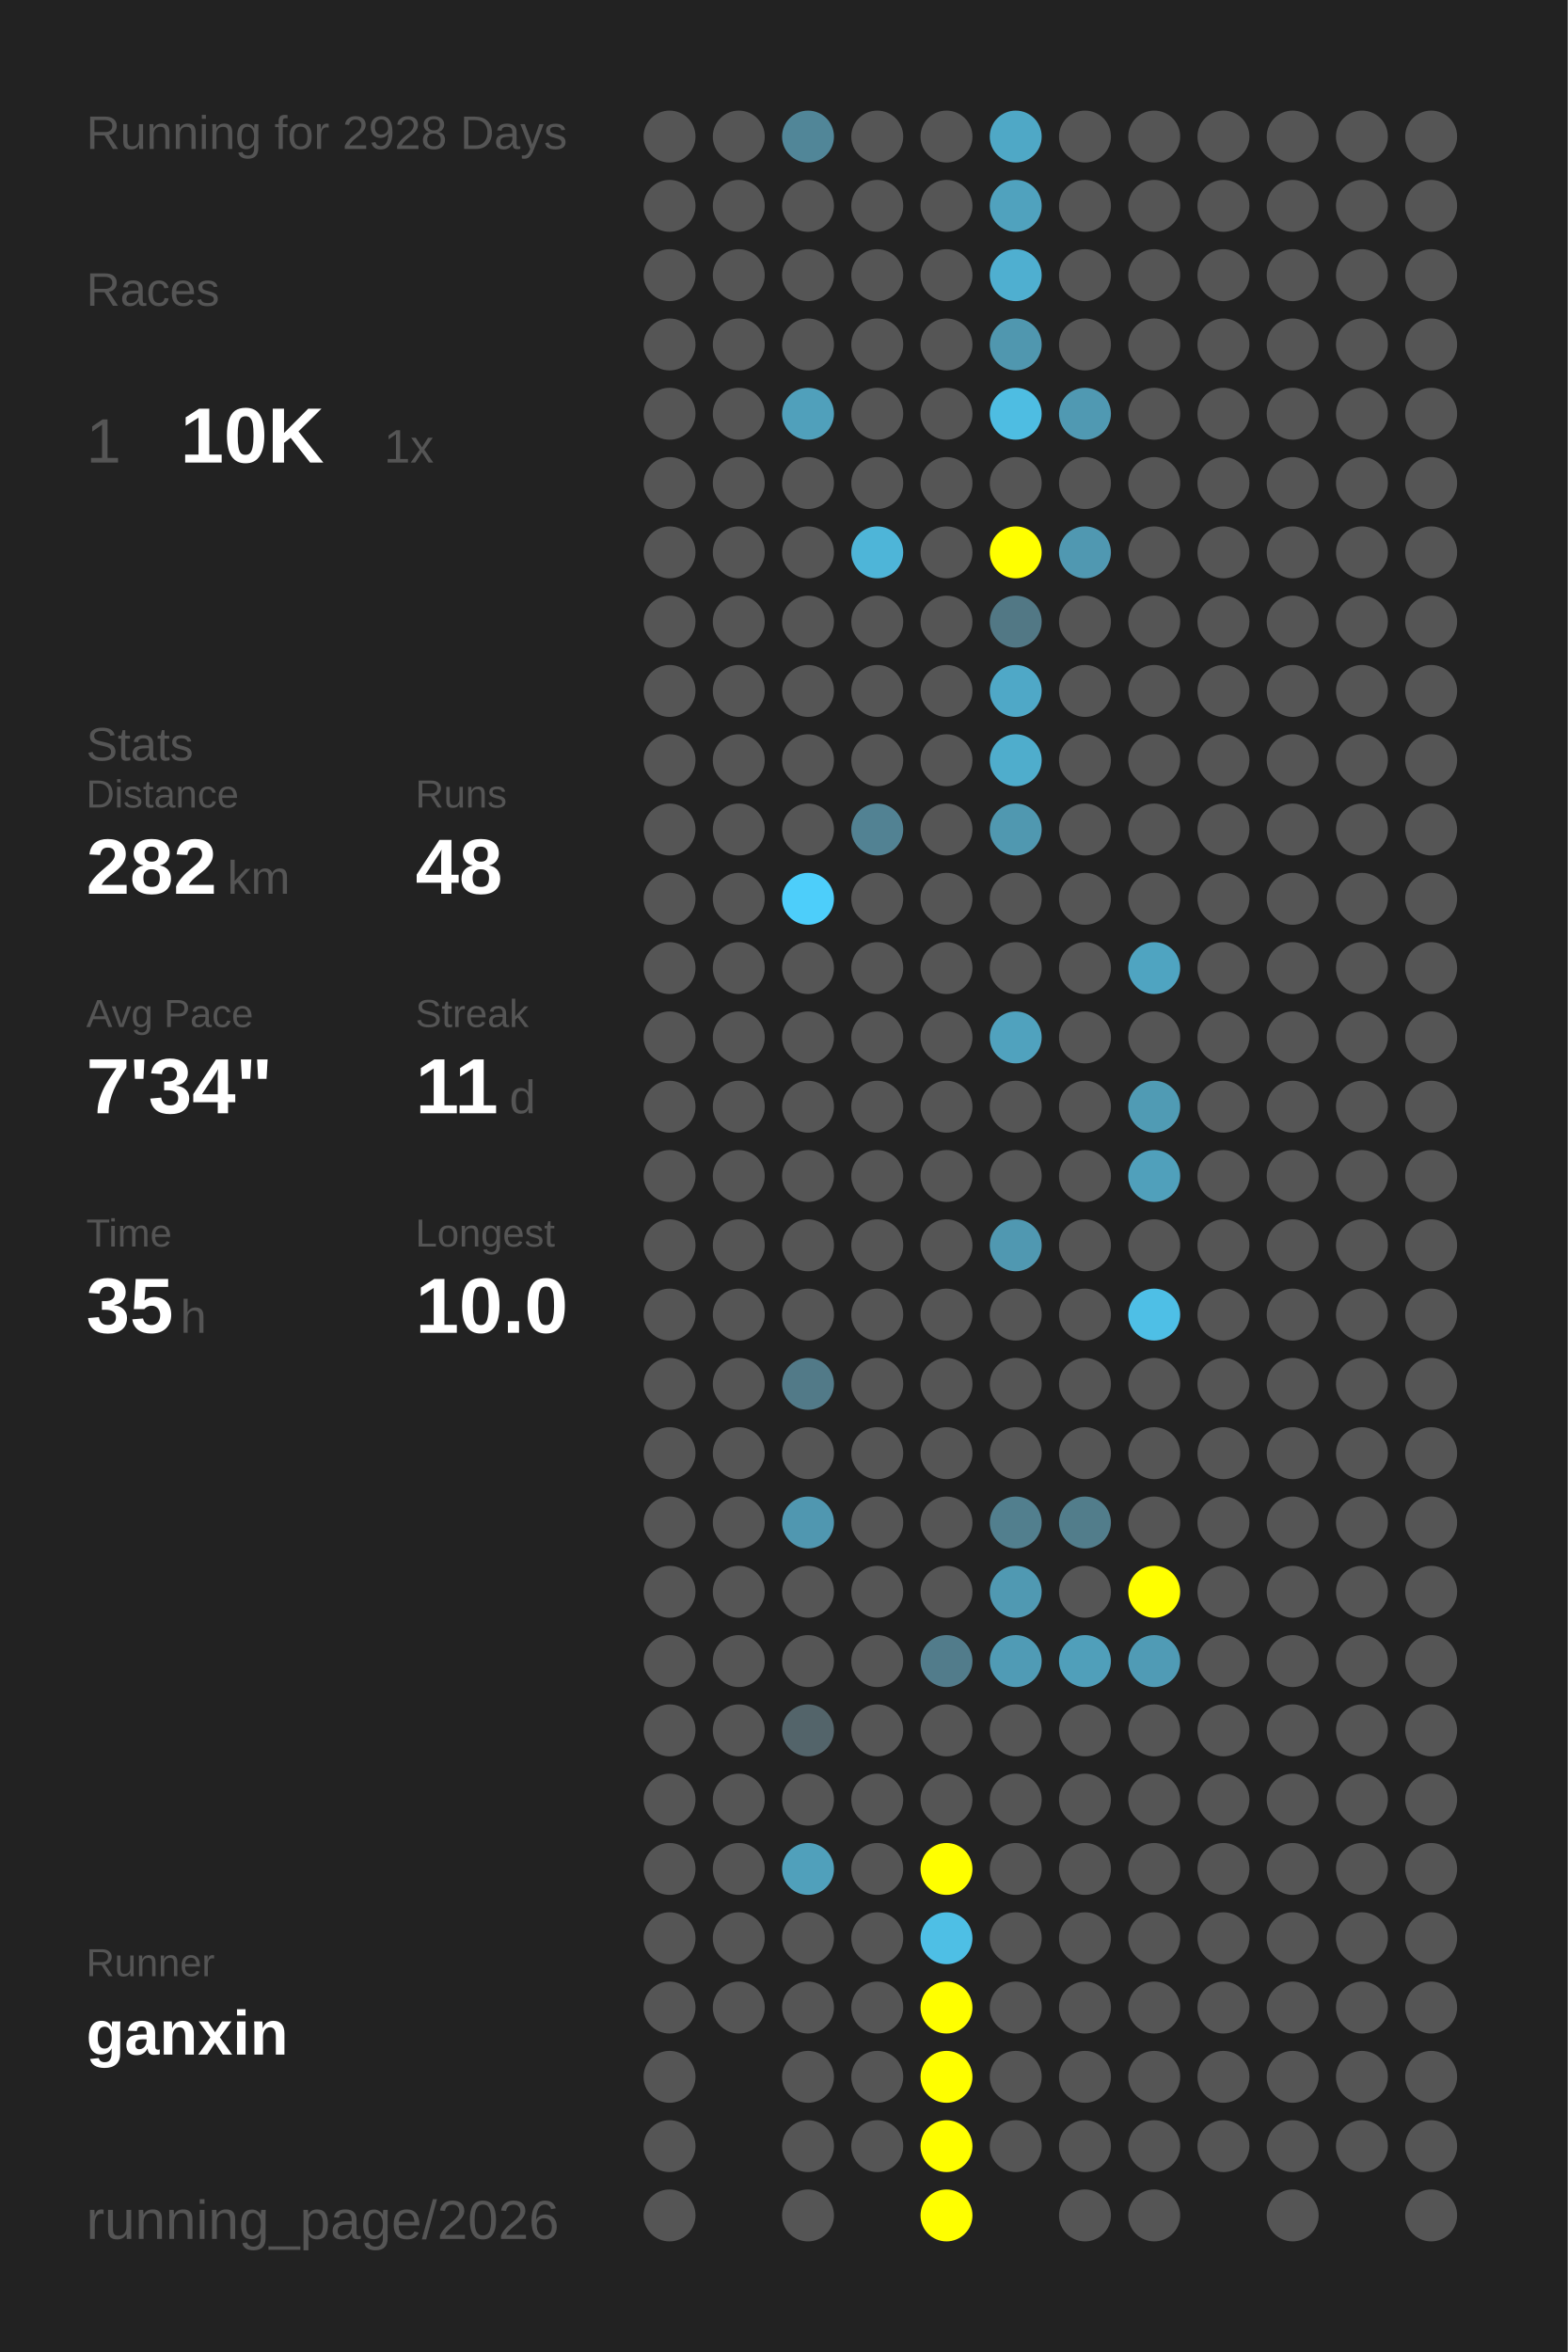
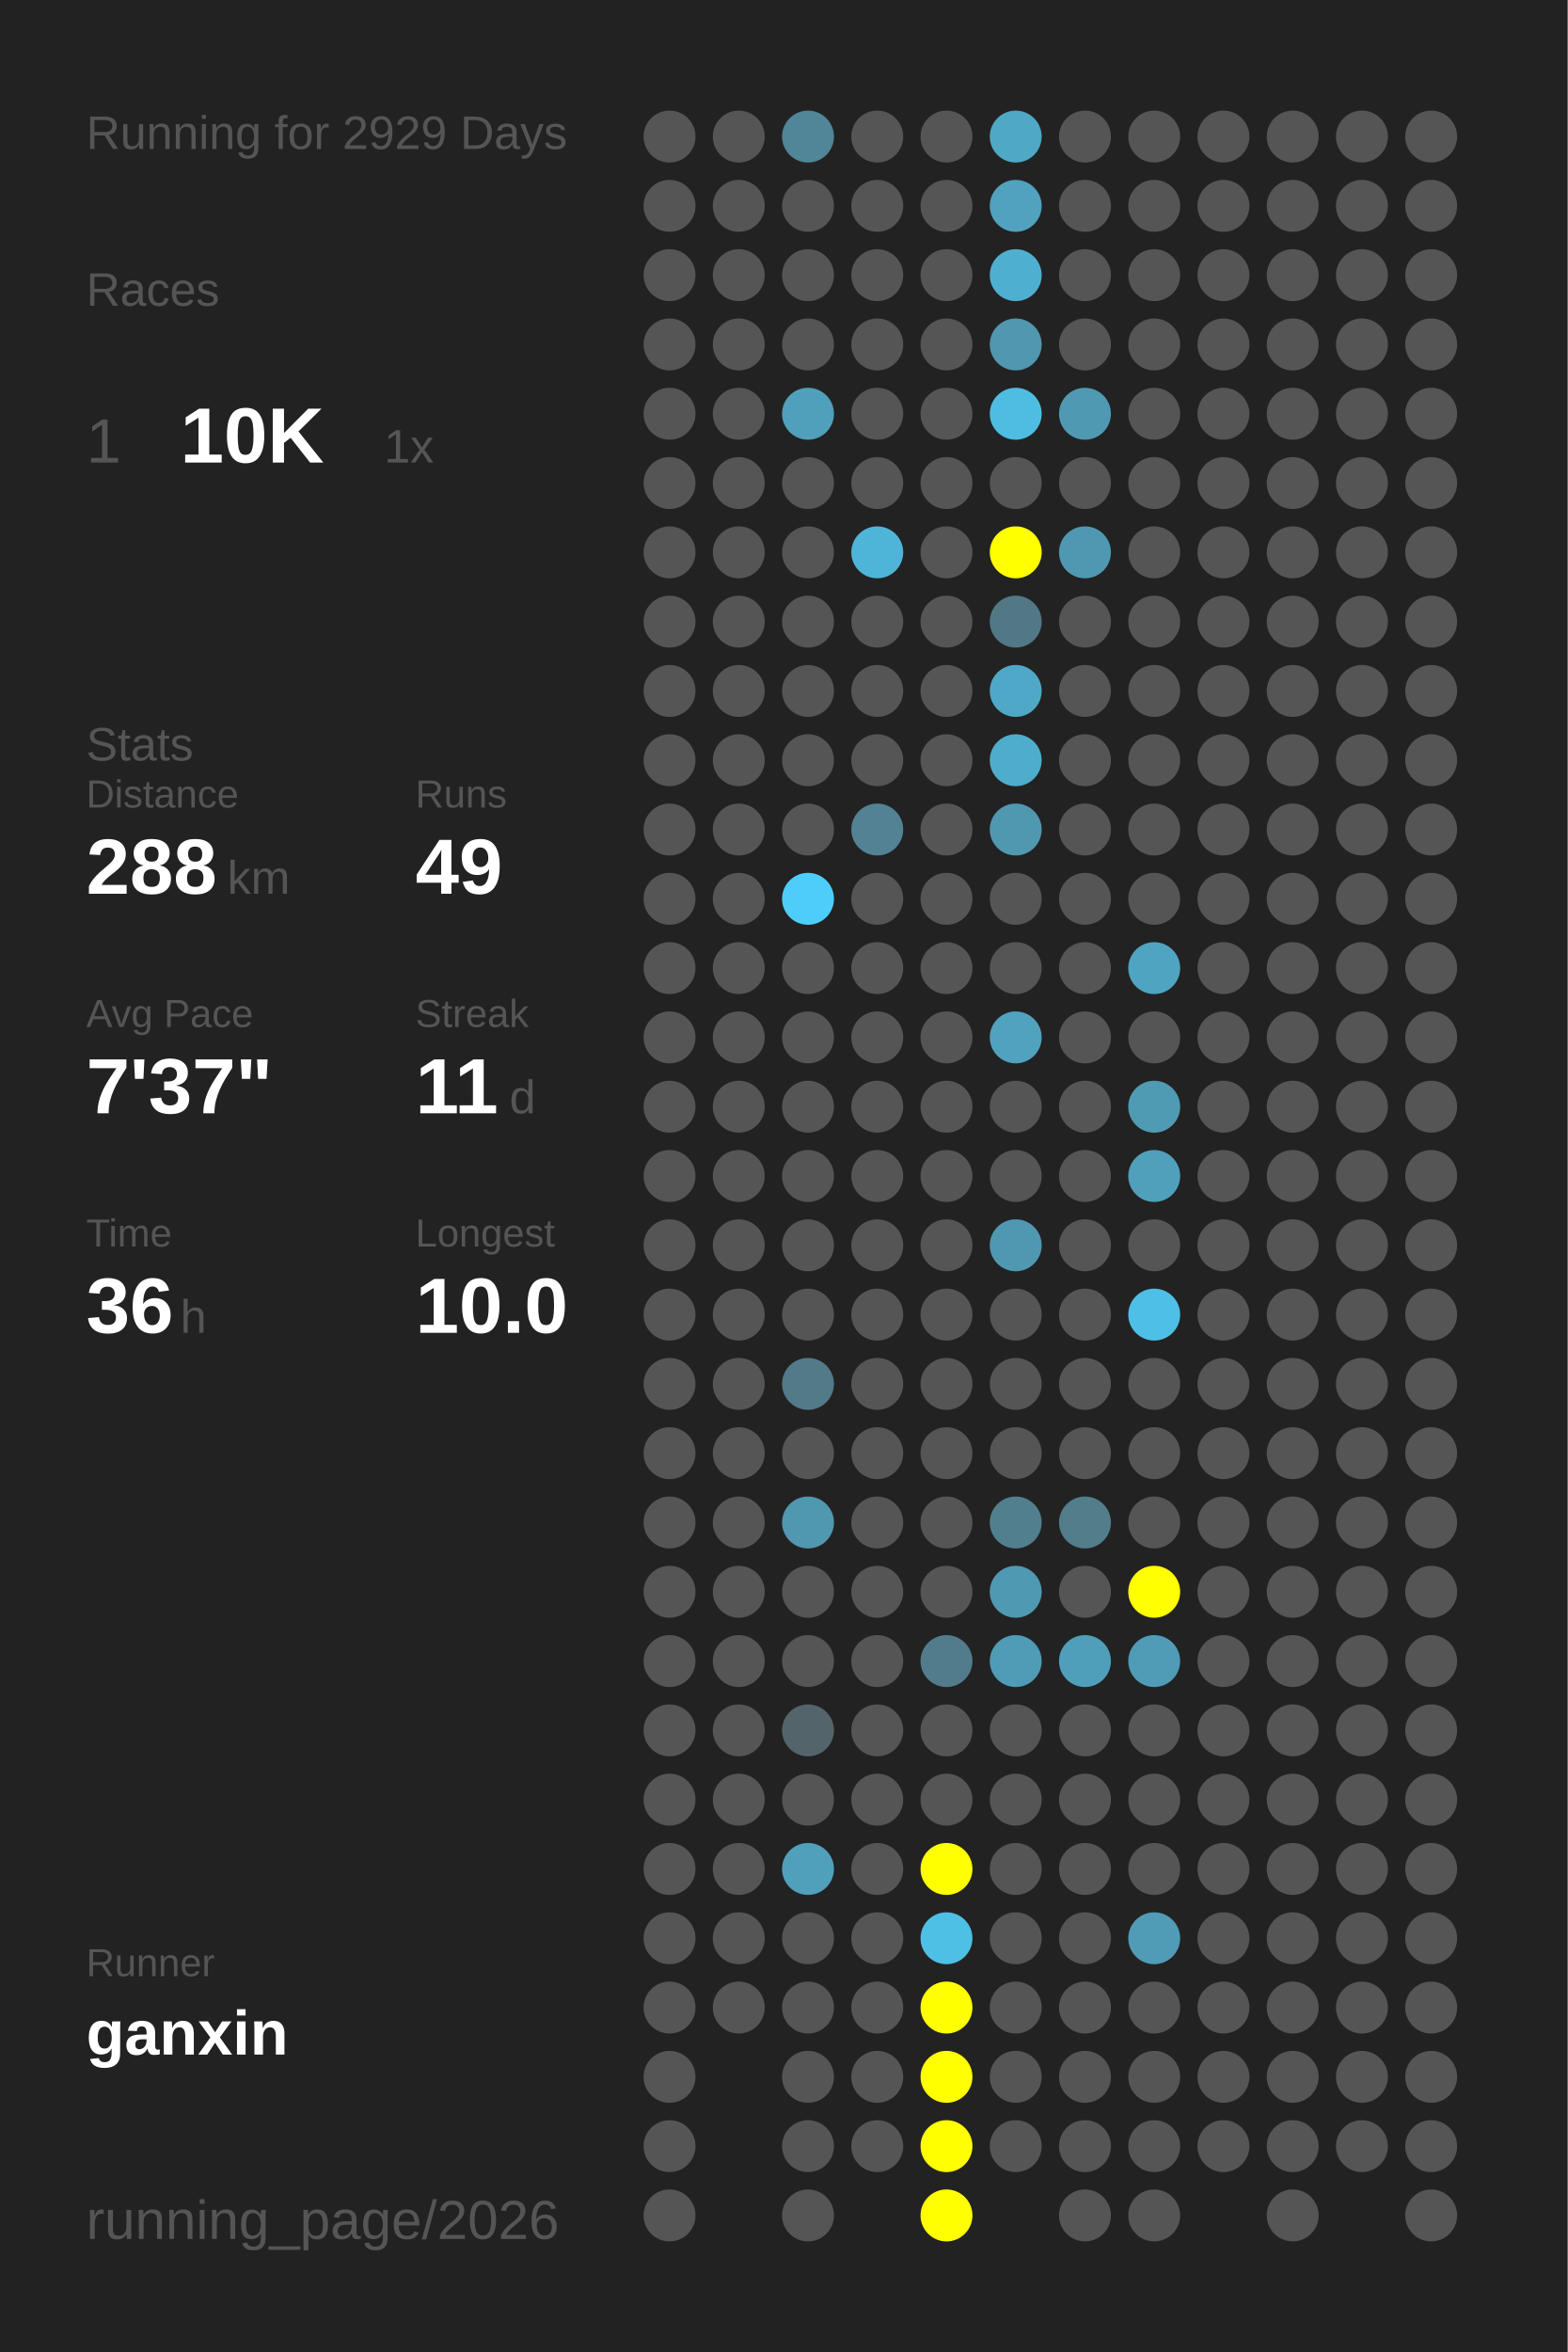
<svg xmlns="http://www.w3.org/2000/svg" baseProfile="full" height="300mm" version="1.1" viewBox="0,0,200,300" width="200mm">
  <defs />
  <rect fill="#222222" height="300" width="200" x="0" y="0" />
-   <text fill="#555555" style="font-size:6px; font-family:Arial;" x="11" y="19">Running for 2928 Days</text>
+   <text fill="#555555" style="font-size:6px; font-family:Arial;" x="11" y="19">Running for 2929 Days</text>
  <text fill="#555555" style="font-size:6px; font-family:Arial;" x="11" y="39">Races</text>
  <text fill="#555555" style="font-size:8px; font-family:Arial;" x="11" y="59">1</text>
  <text fill="#FFFFFF" style="font-size:10px; font-family:Arial; font-weight:bold;" x="23" y="59">10K</text>
  <text fill="#555555" style="font-size:6px; font-family:Arial;" x="49" y="59">1x</text>
  <text fill="#555555" style="font-size:6px; font-family:Arial;" x="11" y="97">Stats</text>
  <text fill="#555555" style="font-size:5px; font-family:Arial;" x="11" y="103">Distance</text>
-   <text fill="#FFFFFF" style="font-size:10px; font-family:Arial; font-weight:bold;" x="11" y="114">282</text>
+   <text fill="#FFFFFF" style="font-size:10px; font-family:Arial; font-weight:bold;" x="11" y="114">288</text>
  <text fill="#555555" style="font-size:6px; font-family:Arial;" x="29" y="114">km</text>
  <text fill="#555555" style="font-size:5px; font-family:Arial;" x="53" y="103">Runs</text>
-   <text fill="#FFFFFF" style="font-size:10px; font-family:Arial; font-weight:bold;" x="53" y="114">48</text>
+   <text fill="#FFFFFF" style="font-size:10px; font-family:Arial; font-weight:bold;" x="53" y="114">49</text>
  <text fill="#555555" style="font-size:5px; font-family:Arial;" x="11" y="131">Avg Pace</text>
-   <text fill="#FFFFFF" style="font-size:10px; font-family:Arial; font-weight:bold;" x="11" y="142">7'34"</text>
+   <text fill="#FFFFFF" style="font-size:10px; font-family:Arial; font-weight:bold;" x="11" y="142">7'37"</text>
  <text fill="#555555" style="font-size:5px; font-family:Arial;" x="53" y="131">Streak</text>
  <text fill="#FFFFFF" style="font-size:10px; font-family:Arial; font-weight:bold;" x="53" y="142">11</text>
  <text fill="#555555" style="font-size:6px; font-family:Arial;" x="65" y="142">d</text>
  <text fill="#555555" style="font-size:5px; font-family:Arial;" x="11" y="159">Time</text>
-   <text fill="#FFFFFF" style="font-size:10px; font-family:Arial; font-weight:bold;" x="11" y="170">35</text>
+   <text fill="#FFFFFF" style="font-size:10px; font-family:Arial; font-weight:bold;" x="11" y="170">36</text>
  <text fill="#555555" style="font-size:6px; font-family:Arial;" x="23" y="170">h</text>
  <text fill="#555555" style="font-size:5px; font-family:Arial;" x="53" y="159">Longest</text>
  <text fill="#FFFFFF" style="font-size:10px; font-family:Arial; font-weight:bold;" x="53" y="170">10.0</text>
  <text fill="#555555" style="font-size:5px; font-family:Arial;" x="11" y="252.065">Runner</text>
  <text fill="#FFFFFF" style="font-size:8px; font-family:Arial; font-weight:bold;" x="11" y="262.065">ganxin</text>
  <text fill="#555555" style="font-size:7px; font-family:Arial;" x="11" y="285.581">running_page/2026</text>
  <circle cx="85.417" cy="17.419" fill="#555555" r="3.312" />
  <circle cx="85.417" cy="26.258" fill="#555555" r="3.312" />
  <circle cx="85.417" cy="35.097" fill="#555555" r="3.312" />
  <circle cx="85.417" cy="43.935" fill="#555555" r="3.312" />
  <circle cx="85.417" cy="52.774" fill="#555555" r="3.312" />
  <circle cx="85.417" cy="61.613" fill="#555555" r="3.312" />
  <circle cx="85.417" cy="70.452" fill="#555555" r="3.312" />
  <circle cx="85.417" cy="79.29" fill="#555555" r="3.312" />
  <circle cx="85.417" cy="88.129" fill="#555555" r="3.312" />
  <circle cx="85.417" cy="96.968" fill="#555555" r="3.312" />
  <circle cx="85.417" cy="105.806" fill="#555555" r="3.312" />
  <circle cx="85.417" cy="114.645" fill="#555555" r="3.312" />
  <circle cx="85.417" cy="123.484" fill="#555555" r="3.312" />
  <circle cx="85.417" cy="132.323" fill="#555555" r="3.312" />
  <circle cx="85.417" cy="141.161" fill="#555555" r="3.312" />
  <circle cx="85.417" cy="150" fill="#555555" r="3.312" />
  <circle cx="85.417" cy="158.839" fill="#555555" r="3.312" />
  <circle cx="85.417" cy="167.677" fill="#555555" r="3.312" />
  <circle cx="85.417" cy="176.516" fill="#555555" r="3.312" />
  <circle cx="85.417" cy="185.355" fill="#555555" r="3.312" />
  <circle cx="85.417" cy="194.194" fill="#555555" r="3.312" />
  <circle cx="85.417" cy="203.032" fill="#555555" r="3.312" />
  <circle cx="85.417" cy="211.871" fill="#555555" r="3.312" />
  <circle cx="85.417" cy="220.71" fill="#555555" r="3.312" />
  <circle cx="85.417" cy="229.548" fill="#555555" r="3.312" />
  <circle cx="85.417" cy="238.387" fill="#555555" r="3.312" />
  <circle cx="85.417" cy="247.226" fill="#555555" r="3.312" />
  <circle cx="85.417" cy="256.065" fill="#555555" r="3.312" />
  <circle cx="85.417" cy="264.903" fill="#555555" r="3.312" />
  <circle cx="85.417" cy="273.742" fill="#555555" r="3.312" />
  <circle cx="85.417" cy="282.581" fill="#555555" r="3.312" />
  <circle cx="94.25" cy="17.419" fill="#555555" r="3.312" />
  <circle cx="94.25" cy="26.258" fill="#555555" r="3.312" />
  <circle cx="94.25" cy="35.097" fill="#555555" r="3.312" />
  <circle cx="94.25" cy="43.935" fill="#555555" r="3.312" />
  <circle cx="94.25" cy="52.774" fill="#555555" r="3.312" />
  <circle cx="94.25" cy="61.613" fill="#555555" r="3.312" />
  <circle cx="94.25" cy="70.452" fill="#555555" r="3.312" />
  <circle cx="94.25" cy="79.29" fill="#555555" r="3.312" />
  <circle cx="94.25" cy="88.129" fill="#555555" r="3.312" />
  <circle cx="94.25" cy="96.968" fill="#555555" r="3.312" />
  <circle cx="94.25" cy="105.806" fill="#555555" r="3.312" />
  <circle cx="94.25" cy="114.645" fill="#555555" r="3.312" />
  <circle cx="94.25" cy="123.484" fill="#555555" r="3.312" />
  <circle cx="94.25" cy="132.323" fill="#555555" r="3.312" />
  <circle cx="94.25" cy="141.161" fill="#555555" r="3.312" />
  <circle cx="94.25" cy="150" fill="#555555" r="3.312" />
  <circle cx="94.25" cy="158.839" fill="#555555" r="3.312" />
  <circle cx="94.25" cy="167.677" fill="#555555" r="3.312" />
  <circle cx="94.25" cy="176.516" fill="#555555" r="3.312" />
  <circle cx="94.25" cy="185.355" fill="#555555" r="3.312" />
  <circle cx="94.25" cy="194.194" fill="#555555" r="3.312" />
  <circle cx="94.25" cy="203.032" fill="#555555" r="3.312" />
  <circle cx="94.25" cy="211.871" fill="#555555" r="3.312" />
  <circle cx="94.25" cy="220.71" fill="#555555" r="3.312" />
  <circle cx="94.25" cy="229.548" fill="#555555" r="3.312" />
  <circle cx="94.25" cy="238.387" fill="#555555" r="3.312" />
  <circle cx="94.25" cy="247.226" fill="#555555" r="3.312" />
  <circle cx="94.25" cy="256.065" fill="#555555" r="3.312" />
  <circle cx="103.083" cy="17.419" fill="#518698" r="3.312" />
  <circle cx="103.083" cy="26.258" fill="#555555" r="3.312" />
  <circle cx="103.083" cy="35.097" fill="#555555" r="3.312" />
  <circle cx="103.083" cy="43.935" fill="#555555" r="3.312" />
  <circle cx="103.083" cy="52.774" fill="#50a0bb" r="3.312" />
  <circle cx="103.083" cy="61.613" fill="#555555" r="3.312" />
  <circle cx="103.083" cy="70.452" fill="#555555" r="3.312" />
  <circle cx="103.083" cy="79.29" fill="#555555" r="3.312" />
  <circle cx="103.083" cy="88.129" fill="#555555" r="3.312" />
  <circle cx="103.083" cy="96.968" fill="#555555" r="3.312" />
  <circle cx="103.083" cy="105.806" fill="#555555" r="3.312" />
  <circle cx="103.083" cy="114.645" fill="#4dcefa" r="3.312" />
  <circle cx="103.083" cy="123.484" fill="#555555" r="3.312" />
  <circle cx="103.083" cy="132.323" fill="#555555" r="3.312" />
  <circle cx="103.083" cy="141.161" fill="#555555" r="3.312" />
  <circle cx="103.083" cy="150" fill="#555555" r="3.312" />
  <circle cx="103.083" cy="158.839" fill="#555555" r="3.312" />
  <circle cx="103.083" cy="167.677" fill="#555555" r="3.312" />
  <circle cx="103.083" cy="176.516" fill="#527a88" r="3.312" />
  <circle cx="103.083" cy="185.355" fill="#555555" r="3.312" />
  <circle cx="103.083" cy="194.194" fill="#5097b0" r="3.312" />
  <circle cx="103.083" cy="203.032" fill="#555555" r="3.312" />
  <circle cx="103.083" cy="211.871" fill="#555555" r="3.312" />
  <circle cx="103.083" cy="220.71" fill="#53646a" r="3.312" />
  <circle cx="103.083" cy="229.548" fill="#555555" r="3.312" />
  <circle cx="103.083" cy="238.387" fill="#50a0bb" r="3.312" />
  <circle cx="103.083" cy="247.226" fill="#555555" r="3.312" />
  <circle cx="103.083" cy="256.065" fill="#555555" r="3.312" />
  <circle cx="103.083" cy="264.903" fill="#555555" r="3.312" />
  <circle cx="103.083" cy="273.742" fill="#555555" r="3.312" />
  <circle cx="103.083" cy="282.581" fill="#555555" r="3.312" />
  <circle cx="111.917" cy="17.419" fill="#555555" r="3.312" />
  <circle cx="111.917" cy="26.258" fill="#555555" r="3.312" />
  <circle cx="111.917" cy="35.097" fill="#555555" r="3.312" />
  <circle cx="111.917" cy="43.935" fill="#555555" r="3.312" />
  <circle cx="111.917" cy="52.774" fill="#555555" r="3.312" />
  <circle cx="111.917" cy="61.613" fill="#555555" r="3.312" />
  <circle cx="111.917" cy="70.452" fill="#4eb5d8" r="3.312" />
  <circle cx="111.917" cy="79.29" fill="#555555" r="3.312" />
  <circle cx="111.917" cy="88.129" fill="#555555" r="3.312" />
  <circle cx="111.917" cy="96.968" fill="#555555" r="3.312" />
  <circle cx="111.917" cy="105.806" fill="#528293" r="3.312" />
  <circle cx="111.917" cy="114.645" fill="#555555" r="3.312" />
  <circle cx="111.917" cy="123.484" fill="#555555" r="3.312" />
  <circle cx="111.917" cy="132.323" fill="#555555" r="3.312" />
  <circle cx="111.917" cy="141.161" fill="#555555" r="3.312" />
  <circle cx="111.917" cy="150" fill="#555555" r="3.312" />
  <circle cx="111.917" cy="158.839" fill="#555555" r="3.312" />
  <circle cx="111.917" cy="167.677" fill="#555555" r="3.312" />
  <circle cx="111.917" cy="176.516" fill="#555555" r="3.312" />
  <circle cx="111.917" cy="185.355" fill="#555555" r="3.312" />
  <circle cx="111.917" cy="194.194" fill="#555555" r="3.312" />
  <circle cx="111.917" cy="203.032" fill="#555555" r="3.312" />
  <circle cx="111.917" cy="211.871" fill="#555555" r="3.312" />
  <circle cx="111.917" cy="220.71" fill="#555555" r="3.312" />
  <circle cx="111.917" cy="229.548" fill="#555555" r="3.312" />
  <circle cx="111.917" cy="238.387" fill="#555555" r="3.312" />
  <circle cx="111.917" cy="247.226" fill="#555555" r="3.312" />
  <circle cx="111.917" cy="256.065" fill="#555555" r="3.312" />
  <circle cx="111.917" cy="264.903" fill="#555555" r="3.312" />
  <circle cx="111.917" cy="273.742" fill="#555555" r="3.312" />
  <circle cx="120.75" cy="17.419" fill="#555555" r="3.312" />
  <circle cx="120.75" cy="26.258" fill="#555555" r="3.312" />
  <circle cx="120.75" cy="35.097" fill="#555555" r="3.312" />
  <circle cx="120.75" cy="43.935" fill="#555555" r="3.312" />
  <circle cx="120.75" cy="52.774" fill="#555555" r="3.312" />
  <circle cx="120.75" cy="61.613" fill="#555555" r="3.312" />
  <circle cx="120.75" cy="70.452" fill="#555555" r="3.312" />
  <circle cx="120.75" cy="79.29" fill="#555555" r="3.312" />
  <circle cx="120.75" cy="88.129" fill="#555555" r="3.312" />
  <circle cx="120.75" cy="96.968" fill="#555555" r="3.312" />
  <circle cx="120.75" cy="105.806" fill="#555555" r="3.312" />
  <circle cx="120.75" cy="114.645" fill="#555555" r="3.312" />
  <circle cx="120.75" cy="123.484" fill="#555555" r="3.312" />
  <circle cx="120.75" cy="132.323" fill="#555555" r="3.312" />
  <circle cx="120.75" cy="141.161" fill="#555555" r="3.312" />
  <circle cx="120.75" cy="150" fill="#555555" r="3.312" />
  <circle cx="120.75" cy="158.839" fill="#555555" r="3.312" />
  <circle cx="120.75" cy="167.677" fill="#555555" r="3.312" />
  <circle cx="120.75" cy="176.516" fill="#555555" r="3.312" />
  <circle cx="120.75" cy="185.355" fill="#555555" r="3.312" />
  <circle cx="120.75" cy="194.194" fill="#555555" r="3.312" />
  <circle cx="120.75" cy="203.032" fill="#555555" r="3.312" />
  <circle cx="120.75" cy="211.871" fill="#527c8b" r="3.312" />
  <circle cx="120.75" cy="220.71" fill="#555555" r="3.312" />
  <circle cx="120.75" cy="229.548" fill="#555555" r="3.312" />
  <circle cx="120.75" cy="238.387" fill="#FFFF00" r="3.312" />
  <circle cx="120.75" cy="247.226" fill="#4ebfe5" r="3.312" />
  <circle cx="120.75" cy="256.065" fill="#FFFF00" r="3.312" />
  <circle cx="120.75" cy="264.903" fill="#FFFF00" r="3.312" />
  <circle cx="120.75" cy="273.742" fill="#FFFF00" r="3.312" />
  <circle cx="120.75" cy="282.581" fill="#FFFF00" r="3.312" />
  <circle cx="129.583" cy="17.419" fill="#4fa8c6" r="3.312" />
  <circle cx="129.583" cy="26.258" fill="#50a2be" r="3.312" />
  <circle cx="129.583" cy="35.097" fill="#4fafd0" r="3.312" />
  <circle cx="129.583" cy="43.935" fill="#5097af" r="3.312" />
  <circle cx="129.583" cy="52.774" fill="#4ebde2" r="3.312" />
  <circle cx="129.583" cy="61.613" fill="#555555" r="3.312" />
  <circle cx="129.583" cy="70.452" fill="#FFFF00" r="3.312" />
  <circle cx="129.583" cy="79.29" fill="#527885" r="3.312" />
  <circle cx="129.583" cy="88.129" fill="#4fa8c7" r="3.312" />
  <circle cx="129.583" cy="96.968" fill="#4fadcc" r="3.312" />
  <circle cx="129.583" cy="105.806" fill="#5098b0" r="3.312" />
  <circle cx="129.583" cy="114.645" fill="#555555" r="3.312" />
  <circle cx="129.583" cy="123.484" fill="#555555" r="3.312" />
  <circle cx="129.583" cy="132.323" fill="#50a2be" r="3.312" />
  <circle cx="129.583" cy="141.161" fill="#555555" r="3.312" />
  <circle cx="129.583" cy="150" fill="#555555" r="3.312" />
  <circle cx="129.583" cy="158.839" fill="#5098b1" r="3.312" />
  <circle cx="129.583" cy="167.677" fill="#555555" r="3.312" />
  <circle cx="129.583" cy="176.516" fill="#555555" r="3.312" />
  <circle cx="129.583" cy="185.355" fill="#555555" r="3.312" />
  <circle cx="129.583" cy="194.194" fill="#527f8e" r="3.312" />
  <circle cx="129.583" cy="203.032" fill="#5099b2" r="3.312" />
  <circle cx="129.583" cy="211.871" fill="#509bb5" r="3.312" />
  <circle cx="129.583" cy="220.71" fill="#555555" r="3.312" />
  <circle cx="129.583" cy="229.548" fill="#555555" r="3.312" />
  <circle cx="129.583" cy="238.387" fill="#555555" r="3.312" />
  <circle cx="129.583" cy="247.226" fill="#555555" r="3.312" />
  <circle cx="129.583" cy="256.065" fill="#555555" r="3.312" />
  <circle cx="129.583" cy="264.903" fill="#555555" r="3.312" />
  <circle cx="129.583" cy="273.742" fill="#555555" r="3.312" />
  <circle cx="138.417" cy="17.419" fill="#555555" r="3.312" />
  <circle cx="138.417" cy="26.258" fill="#555555" r="3.312" />
  <circle cx="138.417" cy="35.097" fill="#555555" r="3.312" />
  <circle cx="138.417" cy="43.935" fill="#555555" r="3.312" />
  <circle cx="138.417" cy="52.774" fill="#5099b2" r="3.312" />
  <circle cx="138.417" cy="61.613" fill="#555555" r="3.312" />
  <circle cx="138.417" cy="70.452" fill="#5098b1" r="3.312" />
  <circle cx="138.417" cy="79.29" fill="#555555" r="3.312" />
  <circle cx="138.417" cy="88.129" fill="#555555" r="3.312" />
  <circle cx="138.417" cy="96.968" fill="#555555" r="3.312" />
  <circle cx="138.417" cy="105.806" fill="#555555" r="3.312" />
  <circle cx="138.417" cy="114.645" fill="#555555" r="3.312" />
  <circle cx="138.417" cy="123.484" fill="#555555" r="3.312" />
  <circle cx="138.417" cy="132.323" fill="#555555" r="3.312" />
  <circle cx="138.417" cy="141.161" fill="#555555" r="3.312" />
  <circle cx="138.417" cy="150" fill="#555555" r="3.312" />
  <circle cx="138.417" cy="158.839" fill="#555555" r="3.312" />
  <circle cx="138.417" cy="167.677" fill="#555555" r="3.312" />
  <circle cx="138.417" cy="176.516" fill="#555555" r="3.312" />
  <circle cx="138.417" cy="185.355" fill="#555555" r="3.312" />
  <circle cx="138.417" cy="194.194" fill="#527d8b" r="3.312" />
  <circle cx="138.417" cy="203.032" fill="#555555" r="3.312" />
  <circle cx="138.417" cy="211.871" fill="#509fba" r="3.312" />
  <circle cx="138.417" cy="220.71" fill="#555555" r="3.312" />
  <circle cx="138.417" cy="229.548" fill="#555555" r="3.312" />
  <circle cx="138.417" cy="238.387" fill="#555555" r="3.312" />
  <circle cx="138.417" cy="247.226" fill="#555555" r="3.312" />
  <circle cx="138.417" cy="256.065" fill="#555555" r="3.312" />
  <circle cx="138.417" cy="264.903" fill="#555555" r="3.312" />
  <circle cx="138.417" cy="273.742" fill="#555555" r="3.312" />
  <circle cx="138.417" cy="282.581" fill="#555555" r="3.312" />
  <circle cx="147.25" cy="17.419" fill="#555555" r="3.312" />
  <circle cx="147.25" cy="26.258" fill="#555555" r="3.312" />
  <circle cx="147.25" cy="35.097" fill="#555555" r="3.312" />
  <circle cx="147.25" cy="43.935" fill="#555555" r="3.312" />
  <circle cx="147.25" cy="52.774" fill="#555555" r="3.312" />
  <circle cx="147.25" cy="61.613" fill="#555555" r="3.312" />
  <circle cx="147.25" cy="70.452" fill="#555555" r="3.312" />
  <circle cx="147.25" cy="79.29" fill="#555555" r="3.312" />
  <circle cx="147.25" cy="88.129" fill="#555555" r="3.312" />
  <circle cx="147.25" cy="96.968" fill="#555555" r="3.312" />
  <circle cx="147.25" cy="105.806" fill="#555555" r="3.312" />
  <circle cx="147.25" cy="114.645" fill="#555555" r="3.312" />
  <circle cx="147.25" cy="123.484" fill="#4fa4c1" r="3.312" />
  <circle cx="147.25" cy="132.323" fill="#555555" r="3.312" />
  <circle cx="147.25" cy="141.161" fill="#509bb4" r="3.312" />
  <circle cx="147.25" cy="150" fill="#50a0bb" r="3.312" />
  <circle cx="147.25" cy="158.839" fill="#555555" r="3.312" />
  <circle cx="147.25" cy="167.677" fill="#4ebfe6" r="3.312" />
  <circle cx="147.25" cy="176.516" fill="#555555" r="3.312" />
  <circle cx="147.25" cy="185.355" fill="#555555" r="3.312" />
  <circle cx="147.25" cy="194.194" fill="#555555" r="3.312" />
  <circle cx="147.25" cy="203.032" fill="#FFFF00" r="3.312" />
  <circle cx="147.25" cy="211.871" fill="#509bb5" r="3.312" />
  <circle cx="147.25" cy="220.71" fill="#555555" r="3.312" />
  <circle cx="147.25" cy="229.548" fill="#555555" r="3.312" />
  <circle cx="147.25" cy="238.387" fill="#555555" r="3.312" />
-   <circle cx="147.25" cy="247.226" fill="#555555" r="3.312" />
+   <circle cx="147.25" cy="247.226" fill="#509bb5" r="3.312" />
  <circle cx="147.25" cy="256.065" fill="#555555" r="3.312" />
  <circle cx="147.25" cy="264.903" fill="#555555" r="3.312" />
  <circle cx="147.25" cy="273.742" fill="#555555" r="3.312" />
  <circle cx="147.25" cy="282.581" fill="#555555" r="3.312" />
  <circle cx="156.083" cy="17.419" fill="#555555" r="3.312" />
  <circle cx="156.083" cy="26.258" fill="#555555" r="3.312" />
  <circle cx="156.083" cy="35.097" fill="#555555" r="3.312" />
  <circle cx="156.083" cy="43.935" fill="#555555" r="3.312" />
  <circle cx="156.083" cy="52.774" fill="#555555" r="3.312" />
  <circle cx="156.083" cy="61.613" fill="#555555" r="3.312" />
  <circle cx="156.083" cy="70.452" fill="#555555" r="3.312" />
  <circle cx="156.083" cy="79.29" fill="#555555" r="3.312" />
  <circle cx="156.083" cy="88.129" fill="#555555" r="3.312" />
  <circle cx="156.083" cy="96.968" fill="#555555" r="3.312" />
  <circle cx="156.083" cy="105.806" fill="#555555" r="3.312" />
  <circle cx="156.083" cy="114.645" fill="#555555" r="3.312" />
  <circle cx="156.083" cy="123.484" fill="#555555" r="3.312" />
  <circle cx="156.083" cy="132.323" fill="#555555" r="3.312" />
  <circle cx="156.083" cy="141.161" fill="#555555" r="3.312" />
  <circle cx="156.083" cy="150" fill="#555555" r="3.312" />
  <circle cx="156.083" cy="158.839" fill="#555555" r="3.312" />
  <circle cx="156.083" cy="167.677" fill="#555555" r="3.312" />
  <circle cx="156.083" cy="176.516" fill="#555555" r="3.312" />
  <circle cx="156.083" cy="185.355" fill="#555555" r="3.312" />
  <circle cx="156.083" cy="194.194" fill="#555555" r="3.312" />
  <circle cx="156.083" cy="203.032" fill="#555555" r="3.312" />
  <circle cx="156.083" cy="211.871" fill="#555555" r="3.312" />
  <circle cx="156.083" cy="220.71" fill="#555555" r="3.312" />
  <circle cx="156.083" cy="229.548" fill="#555555" r="3.312" />
  <circle cx="156.083" cy="238.387" fill="#555555" r="3.312" />
  <circle cx="156.083" cy="247.226" fill="#555555" r="3.312" />
  <circle cx="156.083" cy="256.065" fill="#555555" r="3.312" />
  <circle cx="156.083" cy="264.903" fill="#555555" r="3.312" />
  <circle cx="156.083" cy="273.742" fill="#555555" r="3.312" />
  <circle cx="164.917" cy="17.419" fill="#555555" r="3.312" />
  <circle cx="164.917" cy="26.258" fill="#555555" r="3.312" />
  <circle cx="164.917" cy="35.097" fill="#555555" r="3.312" />
  <circle cx="164.917" cy="43.935" fill="#555555" r="3.312" />
  <circle cx="164.917" cy="52.774" fill="#555555" r="3.312" />
  <circle cx="164.917" cy="61.613" fill="#555555" r="3.312" />
  <circle cx="164.917" cy="70.452" fill="#555555" r="3.312" />
  <circle cx="164.917" cy="79.29" fill="#555555" r="3.312" />
  <circle cx="164.917" cy="88.129" fill="#555555" r="3.312" />
  <circle cx="164.917" cy="96.968" fill="#555555" r="3.312" />
  <circle cx="164.917" cy="105.806" fill="#555555" r="3.312" />
  <circle cx="164.917" cy="114.645" fill="#555555" r="3.312" />
  <circle cx="164.917" cy="123.484" fill="#555555" r="3.312" />
  <circle cx="164.917" cy="132.323" fill="#555555" r="3.312" />
  <circle cx="164.917" cy="141.161" fill="#555555" r="3.312" />
  <circle cx="164.917" cy="150" fill="#555555" r="3.312" />
  <circle cx="164.917" cy="158.839" fill="#555555" r="3.312" />
  <circle cx="164.917" cy="167.677" fill="#555555" r="3.312" />
  <circle cx="164.917" cy="176.516" fill="#555555" r="3.312" />
  <circle cx="164.917" cy="185.355" fill="#555555" r="3.312" />
  <circle cx="164.917" cy="194.194" fill="#555555" r="3.312" />
  <circle cx="164.917" cy="203.032" fill="#555555" r="3.312" />
  <circle cx="164.917" cy="211.871" fill="#555555" r="3.312" />
  <circle cx="164.917" cy="220.71" fill="#555555" r="3.312" />
  <circle cx="164.917" cy="229.548" fill="#555555" r="3.312" />
  <circle cx="164.917" cy="238.387" fill="#555555" r="3.312" />
  <circle cx="164.917" cy="247.226" fill="#555555" r="3.312" />
  <circle cx="164.917" cy="256.065" fill="#555555" r="3.312" />
  <circle cx="164.917" cy="264.903" fill="#555555" r="3.312" />
  <circle cx="164.917" cy="273.742" fill="#555555" r="3.312" />
  <circle cx="164.917" cy="282.581" fill="#555555" r="3.312" />
  <circle cx="173.75" cy="17.419" fill="#555555" r="3.312" />
  <circle cx="173.75" cy="26.258" fill="#555555" r="3.312" />
  <circle cx="173.75" cy="35.097" fill="#555555" r="3.312" />
  <circle cx="173.75" cy="43.935" fill="#555555" r="3.312" />
  <circle cx="173.75" cy="52.774" fill="#555555" r="3.312" />
  <circle cx="173.75" cy="61.613" fill="#555555" r="3.312" />
  <circle cx="173.75" cy="70.452" fill="#555555" r="3.312" />
  <circle cx="173.75" cy="79.29" fill="#555555" r="3.312" />
  <circle cx="173.75" cy="88.129" fill="#555555" r="3.312" />
  <circle cx="173.75" cy="96.968" fill="#555555" r="3.312" />
  <circle cx="173.75" cy="105.806" fill="#555555" r="3.312" />
  <circle cx="173.75" cy="114.645" fill="#555555" r="3.312" />
  <circle cx="173.75" cy="123.484" fill="#555555" r="3.312" />
  <circle cx="173.75" cy="132.323" fill="#555555" r="3.312" />
  <circle cx="173.75" cy="141.161" fill="#555555" r="3.312" />
  <circle cx="173.75" cy="150" fill="#555555" r="3.312" />
  <circle cx="173.75" cy="158.839" fill="#555555" r="3.312" />
  <circle cx="173.75" cy="167.677" fill="#555555" r="3.312" />
  <circle cx="173.75" cy="176.516" fill="#555555" r="3.312" />
  <circle cx="173.75" cy="185.355" fill="#555555" r="3.312" />
  <circle cx="173.75" cy="194.194" fill="#555555" r="3.312" />
  <circle cx="173.75" cy="203.032" fill="#555555" r="3.312" />
  <circle cx="173.75" cy="211.871" fill="#555555" r="3.312" />
  <circle cx="173.75" cy="220.71" fill="#555555" r="3.312" />
  <circle cx="173.75" cy="229.548" fill="#555555" r="3.312" />
  <circle cx="173.75" cy="238.387" fill="#555555" r="3.312" />
  <circle cx="173.75" cy="247.226" fill="#555555" r="3.312" />
  <circle cx="173.75" cy="256.065" fill="#555555" r="3.312" />
  <circle cx="173.75" cy="264.903" fill="#555555" r="3.312" />
  <circle cx="173.75" cy="273.742" fill="#555555" r="3.312" />
  <circle cx="182.583" cy="17.419" fill="#555555" r="3.312" />
  <circle cx="182.583" cy="26.258" fill="#555555" r="3.312" />
  <circle cx="182.583" cy="35.097" fill="#555555" r="3.312" />
  <circle cx="182.583" cy="43.935" fill="#555555" r="3.312" />
  <circle cx="182.583" cy="52.774" fill="#555555" r="3.312" />
  <circle cx="182.583" cy="61.613" fill="#555555" r="3.312" />
  <circle cx="182.583" cy="70.452" fill="#555555" r="3.312" />
  <circle cx="182.583" cy="79.29" fill="#555555" r="3.312" />
  <circle cx="182.583" cy="88.129" fill="#555555" r="3.312" />
  <circle cx="182.583" cy="96.968" fill="#555555" r="3.312" />
  <circle cx="182.583" cy="105.806" fill="#555555" r="3.312" />
  <circle cx="182.583" cy="114.645" fill="#555555" r="3.312" />
  <circle cx="182.583" cy="123.484" fill="#555555" r="3.312" />
  <circle cx="182.583" cy="132.323" fill="#555555" r="3.312" />
  <circle cx="182.583" cy="141.161" fill="#555555" r="3.312" />
  <circle cx="182.583" cy="150" fill="#555555" r="3.312" />
  <circle cx="182.583" cy="158.839" fill="#555555" r="3.312" />
  <circle cx="182.583" cy="167.677" fill="#555555" r="3.312" />
  <circle cx="182.583" cy="176.516" fill="#555555" r="3.312" />
  <circle cx="182.583" cy="185.355" fill="#555555" r="3.312" />
  <circle cx="182.583" cy="194.194" fill="#555555" r="3.312" />
  <circle cx="182.583" cy="203.032" fill="#555555" r="3.312" />
  <circle cx="182.583" cy="211.871" fill="#555555" r="3.312" />
  <circle cx="182.583" cy="220.71" fill="#555555" r="3.312" />
  <circle cx="182.583" cy="229.548" fill="#555555" r="3.312" />
  <circle cx="182.583" cy="238.387" fill="#555555" r="3.312" />
  <circle cx="182.583" cy="247.226" fill="#555555" r="3.312" />
  <circle cx="182.583" cy="256.065" fill="#555555" r="3.312" />
  <circle cx="182.583" cy="264.903" fill="#555555" r="3.312" />
  <circle cx="182.583" cy="273.742" fill="#555555" r="3.312" />
  <circle cx="182.583" cy="282.581" fill="#555555" r="3.312" />
</svg>
